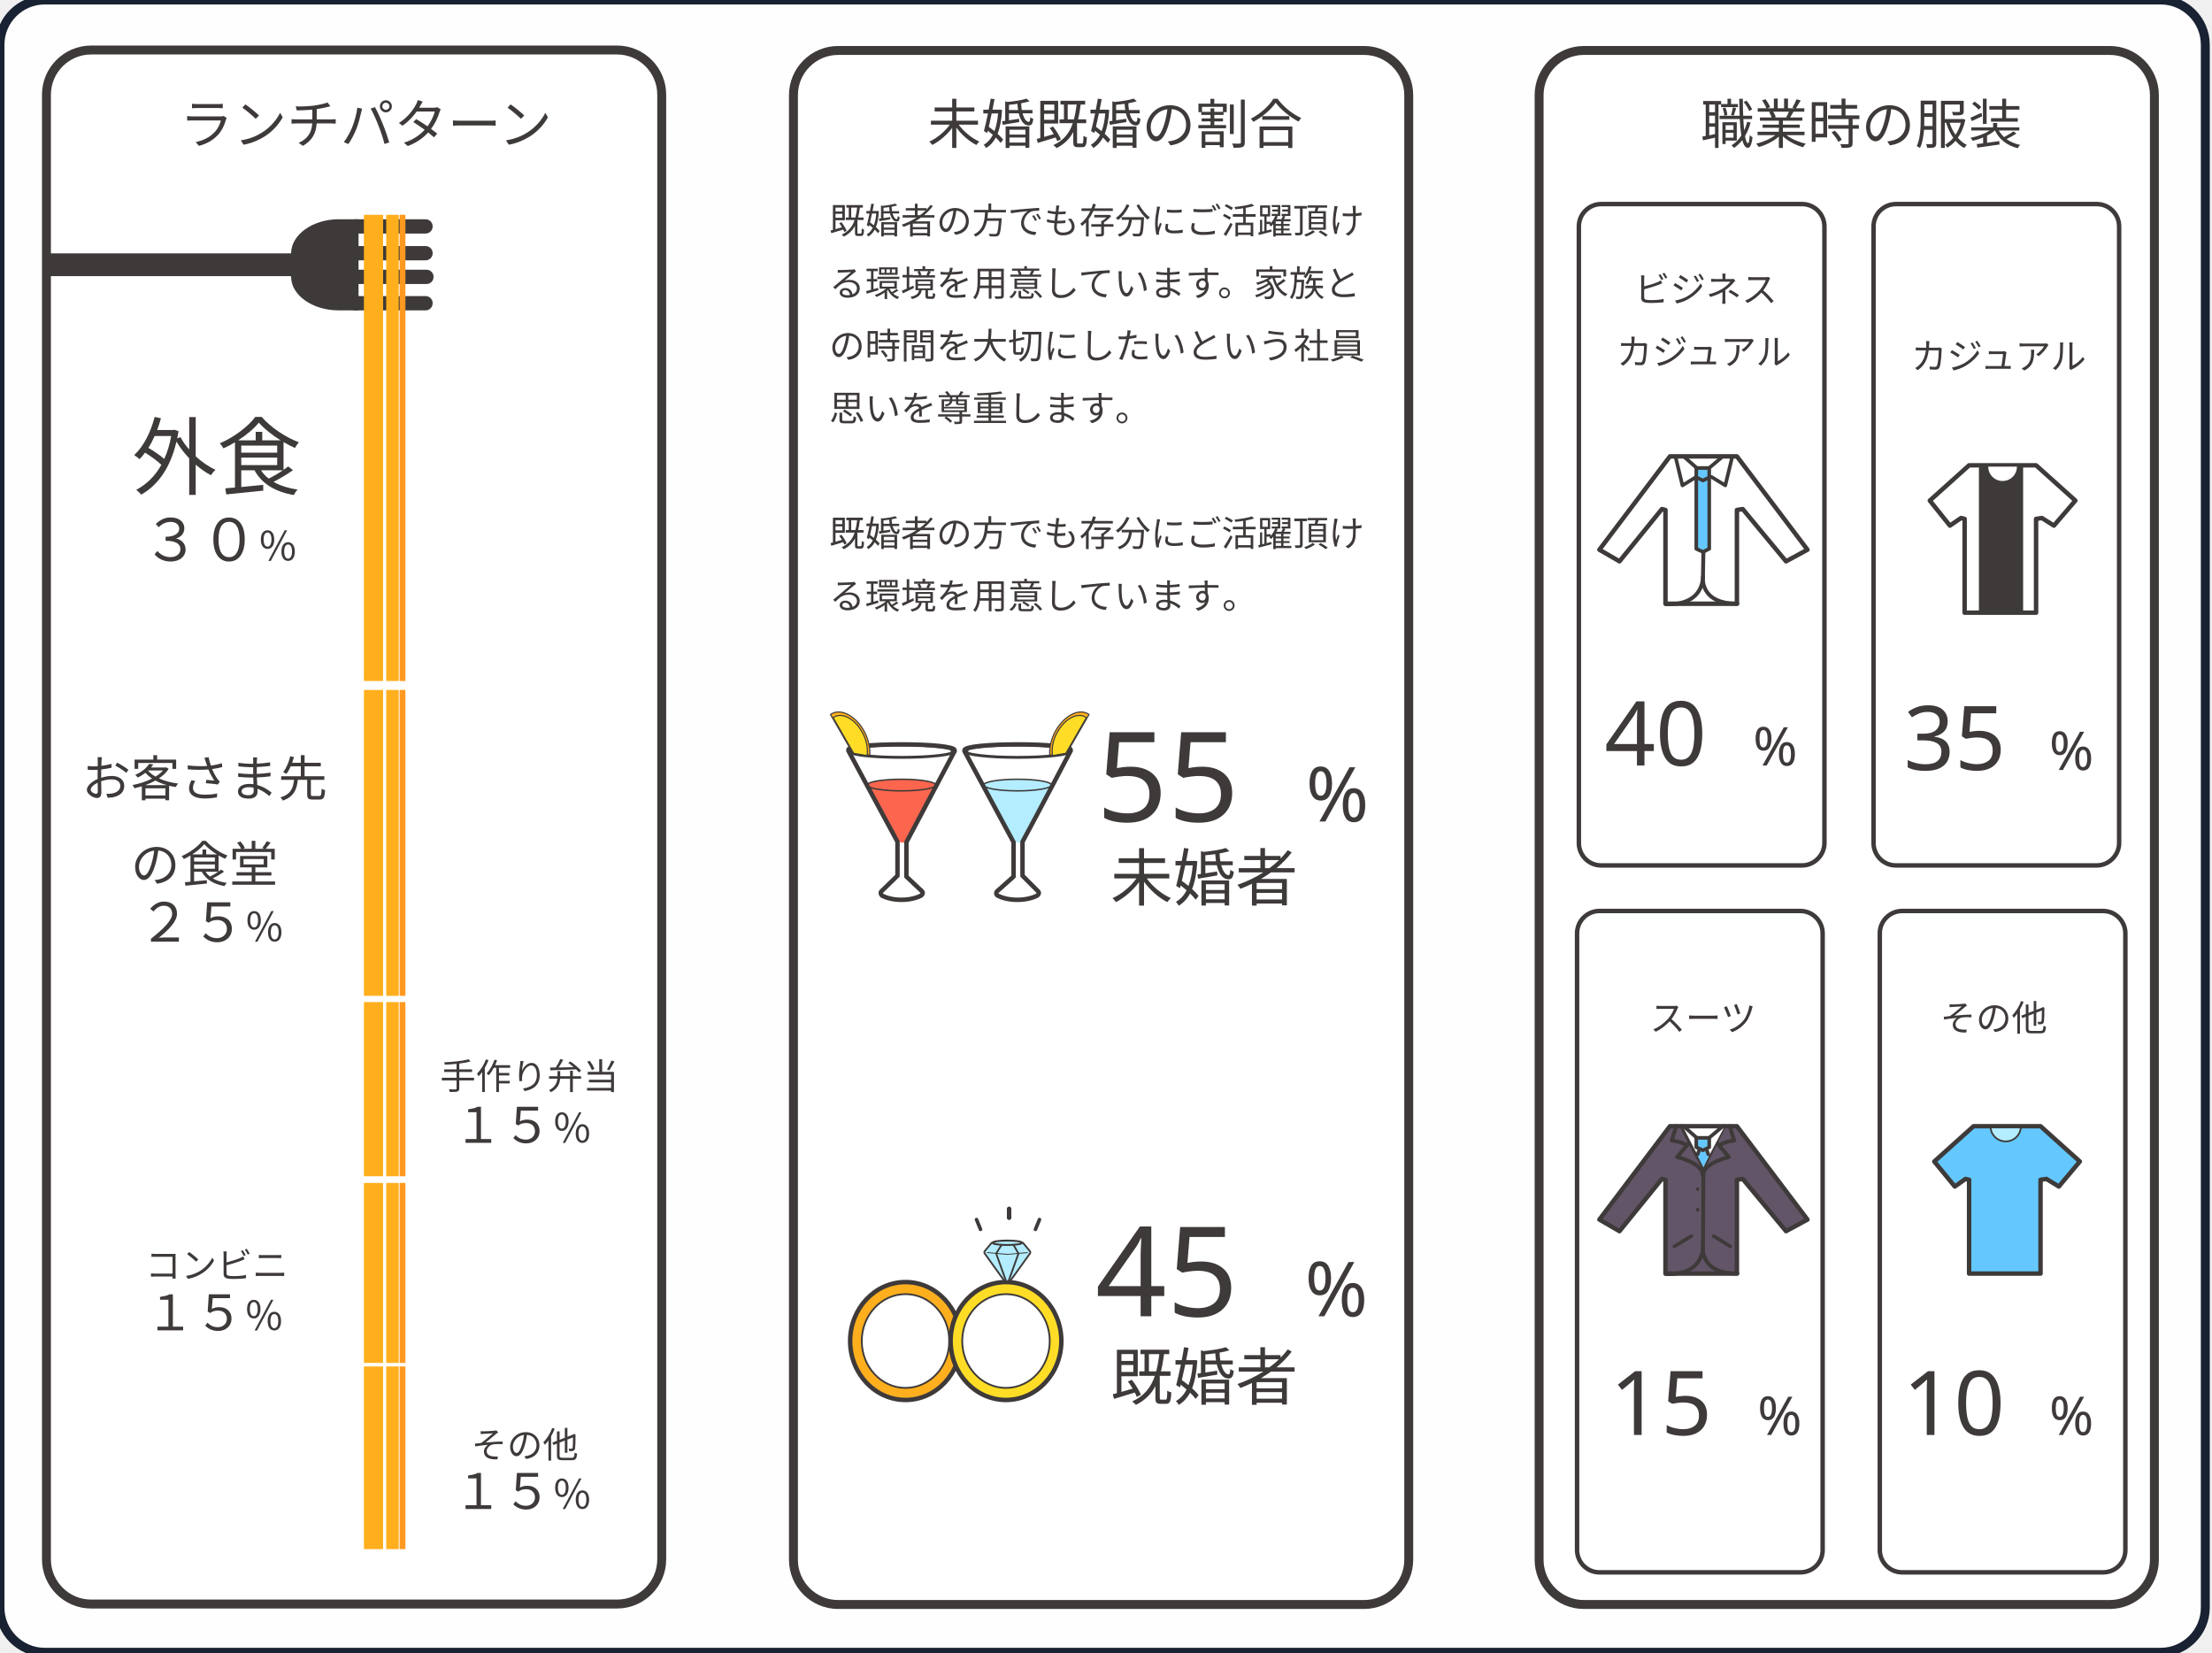
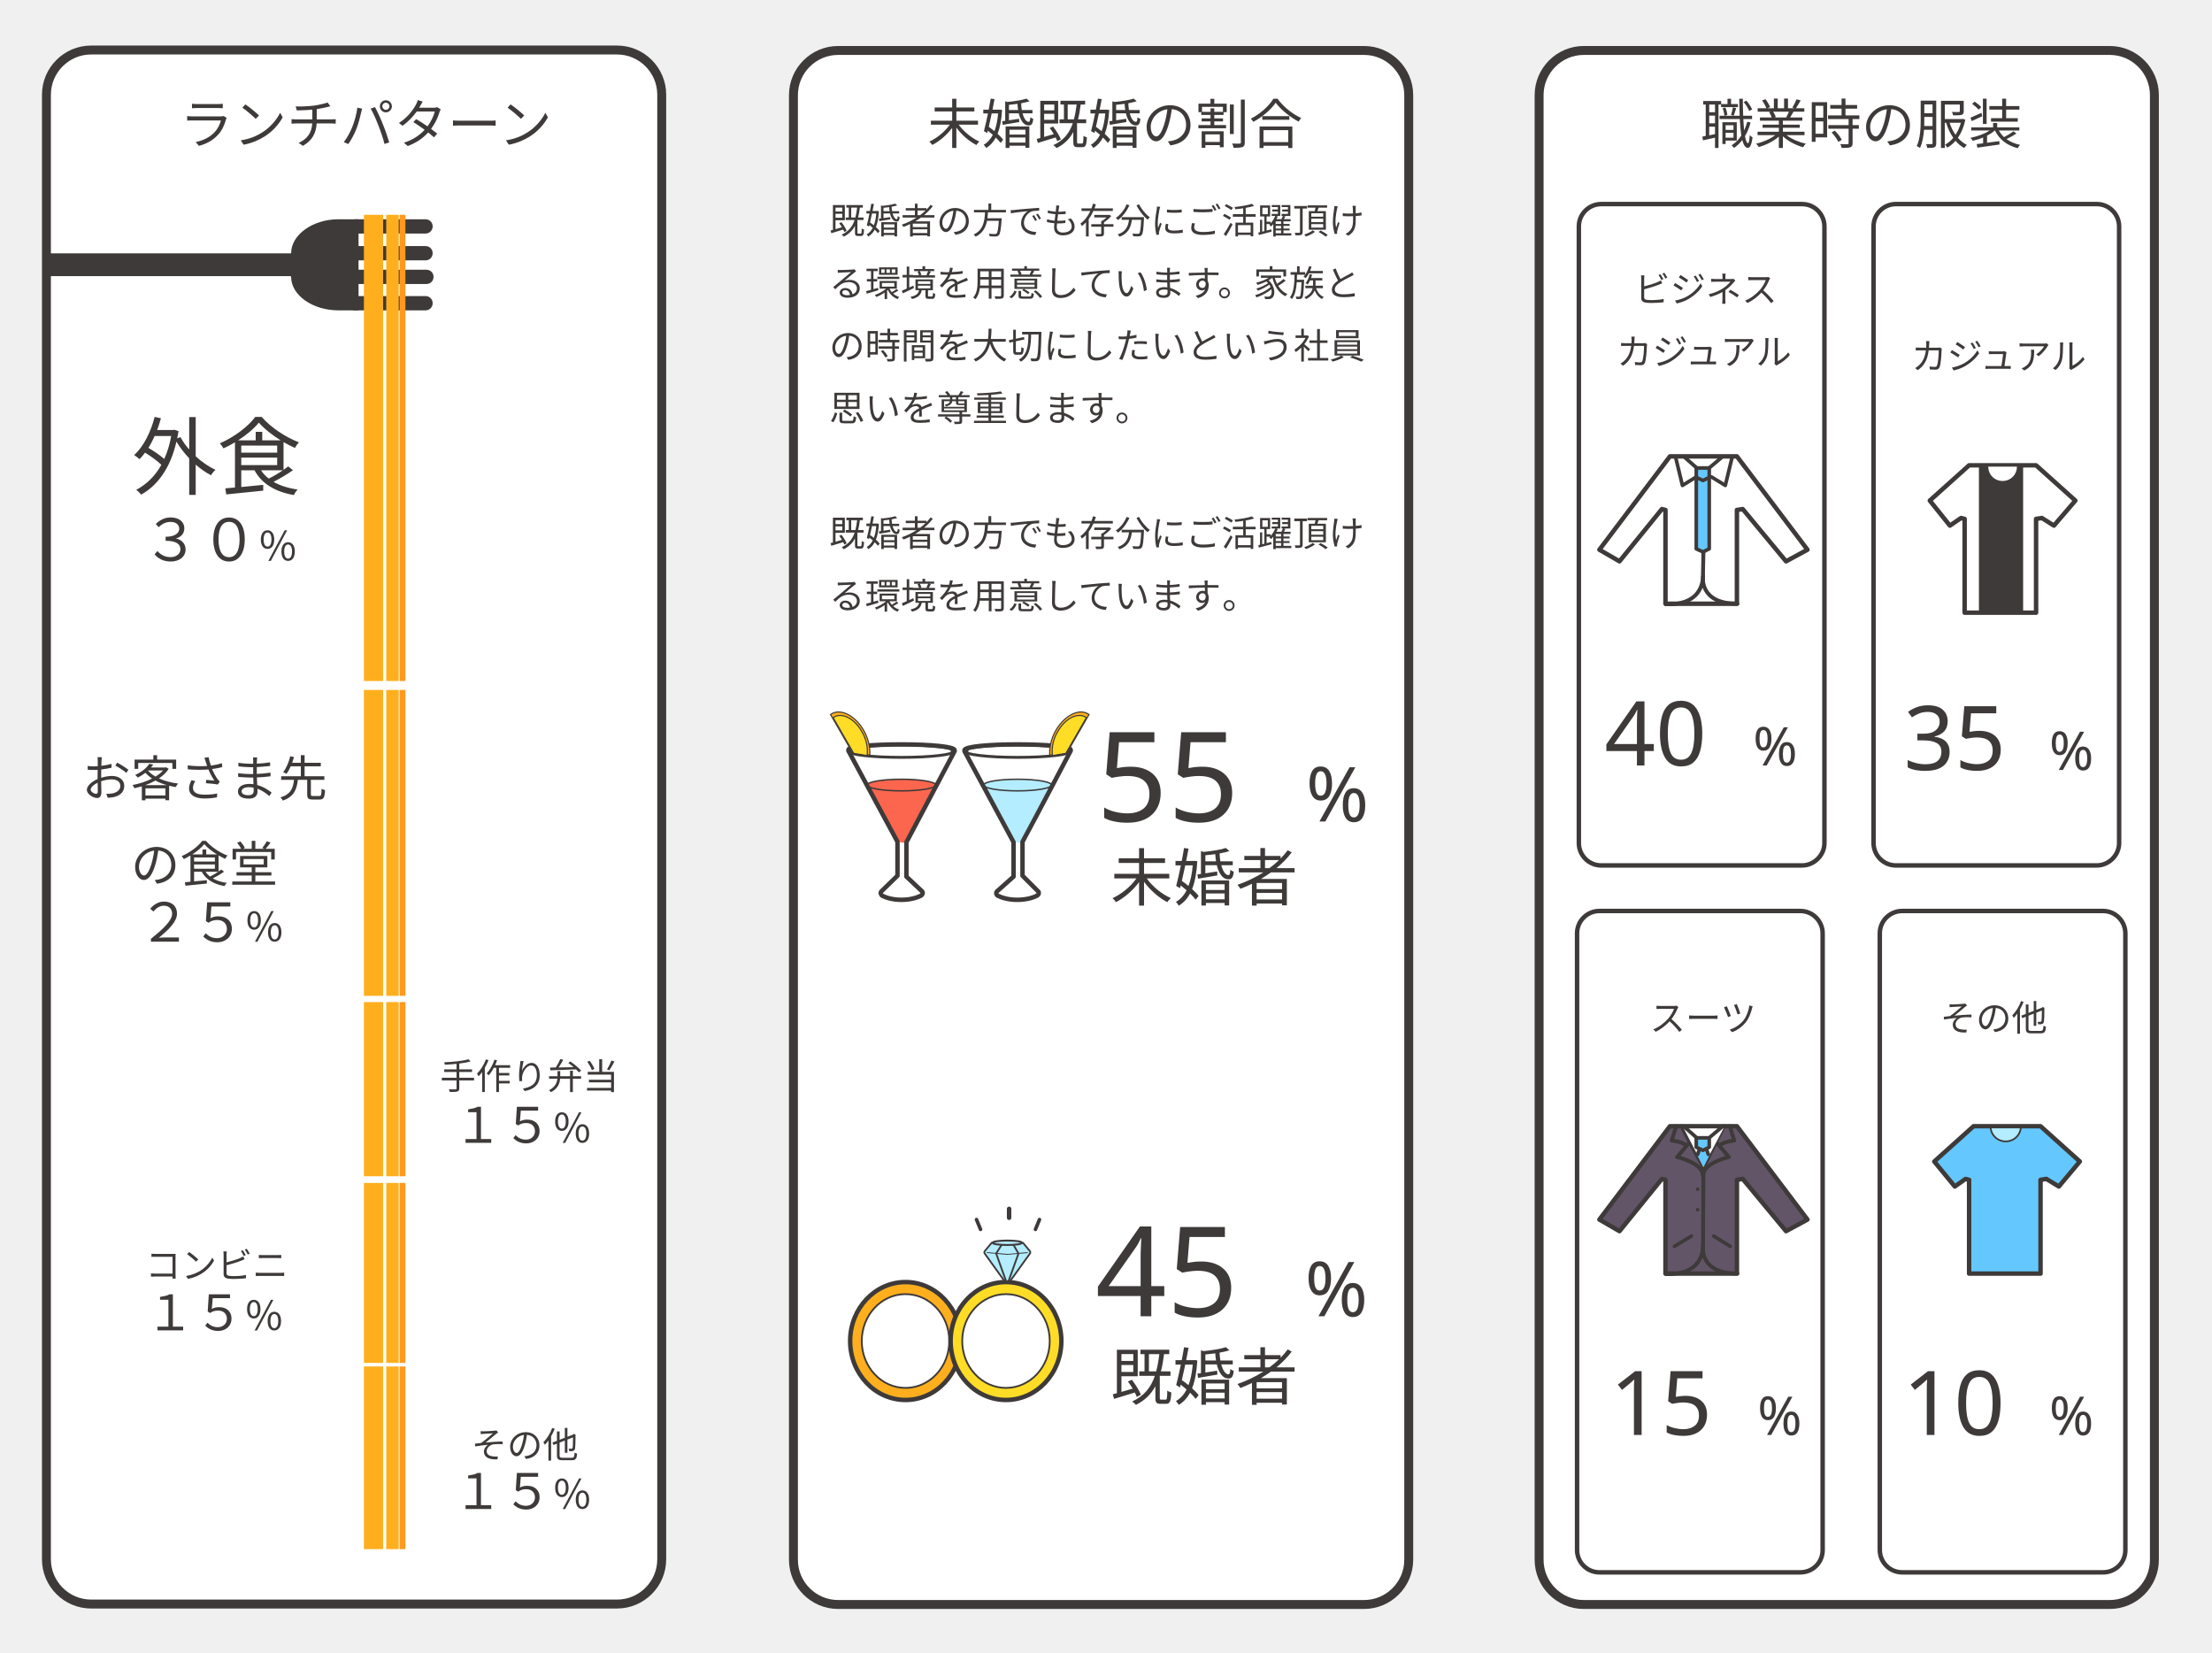
<svg xmlns="http://www.w3.org/2000/svg" version="1.1" id="Main_Layer" x="0px" y="0px" viewBox="0 0 495.4 370" style="enable-background:new 0 0 495.4 370;" xml:space="preserve">
  <style type="text/css">
- 	.st0{opacity:0.9;fill:#FFFFFF;stroke:#010B1D;stroke-width:2;stroke-miterlimit:10;}
- 	.st1{fill:#FFFFFF;stroke:#3E3A39;stroke-width:2;stroke-linecap:round;stroke-linejoin:round;stroke-miterlimit:10;}
- 	.st2{fill:#3E3A39;}
- 	.st3{font-family:'UDShinGoPro-Heavy-83pv-RKSJ-H';}
- 	.st4{font-size:12px;}
- 	.st5{display:none;}
- 	.st6{display:inline;fill:#3E3A39;}
- 	.st7{fill:#FFFFFF;stroke:#3E3A39;stroke-linecap:round;stroke-linejoin:round;stroke-miterlimit:10;}
- 	.st8{fill:#635568;stroke:#3E3A39;stroke-linecap:round;stroke-linejoin:round;stroke-miterlimit:10;}
- 	.st9{fill:none;stroke:#3E3A39;stroke-width:0.874;stroke-linecap:round;stroke-linejoin:round;stroke-miterlimit:10;}
- 	.st10{fill:#FFFFFF;}
- 	.st11{fill:#64C8FF;}
- 	.st12{fill:#FFFFFF;stroke:#3E3A39;stroke-width:0.81;stroke-linecap:round;stroke-linejoin:round;stroke-miterlimit:10;}
- 	.st13{fill:#64C8FF;stroke:#3E3A39;stroke-width:0.81;stroke-linecap:round;stroke-linejoin:round;stroke-miterlimit:10;}
- 	.st14{font-family:'NewRodinPro-B-83pv-RKSJ-H';}
- 	.st15{font-size:20px;}
- 	.st16{font-family:'NewRodinPro-DB-83pv-RKSJ-H';}
- 	.st17{font-size:8px;}
- 	.st18{fill:none;stroke:#3E3A39;stroke-width:0.81;stroke-linecap:round;stroke-linejoin:round;stroke-miterlimit:10;}
- 	.st19{fill:#FFFFFF;stroke:#3E3A39;stroke-width:0.384;stroke-linecap:round;stroke-linejoin:round;stroke-miterlimit:10;}
- 	.st20{fill:#64C8FF;stroke:#3E3A39;stroke-linecap:round;stroke-linejoin:round;stroke-miterlimit:10;}
- 	.st21{fill:#B3EDFF;}
- 	.st22{fill:none;stroke:#3E3A39;stroke-width:0.384;stroke-linecap:round;stroke-linejoin:round;stroke-miterlimit:10;}
- 	.st23{fill:#FFAF1E;stroke:#3E3A39;stroke-miterlimit:10;}
- 	.st24{fill:#FFFFFF;stroke:#3E3A39;stroke-width:0.4;stroke-linecap:round;stroke-linejoin:round;stroke-miterlimit:10;}
- 	.st25{fill:#FFDD27;stroke:#3E3A39;stroke-miterlimit:10;}
- 	.st26{fill:none;stroke:#3E3A39;stroke-width:0.427;stroke-linecap:round;stroke-linejoin:round;stroke-miterlimit:10;}
- 	.st27{fill:none;stroke:#3E3A39;stroke-width:0.4;stroke-linecap:round;stroke-linejoin:round;stroke-miterlimit:10;}
- 	.st28{fill:none;stroke:#3E3A39;stroke-width:0.2;stroke-linecap:round;stroke-linejoin:round;stroke-miterlimit:10;}
- 	.st29{fill:none;stroke:#3E3A39;stroke-linecap:round;stroke-linejoin:round;stroke-miterlimit:10;}
- 	.st30{fill:none;stroke:#3E3A39;stroke-width:0.8;stroke-linecap:round;stroke-linejoin:round;stroke-miterlimit:10;}
- 	.st31{font-size:28px;}
- 	.st32{font-size:17px;}
- 	.st33{font-size:14px;}
- 	.st34{fill:#FC664E;}
- 	.st35{fill:none;stroke:#3E3A39;stroke-width:0.32;stroke-linecap:round;stroke-linejoin:round;stroke-miterlimit:10;}
- 	.st36{fill:none;stroke:#3E3A39;stroke-width:0.64;stroke-linecap:round;stroke-linejoin:round;stroke-miterlimit:10;}
- 	.st37{fill:#FFAF1E;stroke:#3E3A39;stroke-width:0.25;stroke-miterlimit:10;}
- 	.st38{fill:#FFDD27;stroke:#3E3A39;stroke-width:0.25;stroke-miterlimit:10;}
- 	.st39{font-family:'NewRodinPro-L-83pv-RKSJ-H';}
- 	.st40{letter-spacing:-4;}
- 	.st41{font-size:11px;}
- 	.st42{font-size:9px;}
- 	.st43{font-size:19px;}
- 	.st44{font-size:13px;}
- 	.st45{fill:#FFAF1E;}
- 	.st46{fill:#FF991F;}
+ 	.st0{fill:#FFFFFF;stroke:#3E3A39;stroke-width:2;stroke-linecap:round;stroke-linejoin:round;stroke-miterlimit:10;}
+ 	.st1{fill:#3E3A39;}
+ 	.st2{font-family:'UDShinGoPro-Heavy-83pv-RKSJ-H';}
+ 	.st3{font-size:12px;}
+ 	.st4{display:none;}
+ 	.st5{display:inline;fill:#3E3A39;}
+ 	.st6{fill:#FFFFFF;stroke:#3E3A39;stroke-linecap:round;stroke-linejoin:round;stroke-miterlimit:10;}
+ 	.st7{fill:#635568;stroke:#3E3A39;stroke-linecap:round;stroke-linejoin:round;stroke-miterlimit:10;}
+ 	.st8{fill:none;stroke:#3E3A39;stroke-width:0.874;stroke-linecap:round;stroke-linejoin:round;stroke-miterlimit:10;}
+ 	.st9{fill:#FFFFFF;}
+ 	.st10{fill:#64C8FF;}
+ 	.st11{fill:#FFFFFF;stroke:#3E3A39;stroke-width:0.81;stroke-linecap:round;stroke-linejoin:round;stroke-miterlimit:10;}
+ 	.st12{fill:#64C8FF;stroke:#3E3A39;stroke-width:0.81;stroke-linecap:round;stroke-linejoin:round;stroke-miterlimit:10;}
+ 	.st13{font-family:'NewRodinPro-B-83pv-RKSJ-H';}
+ 	.st14{font-size:20px;}
+ 	.st15{font-family:'NewRodinPro-DB-83pv-RKSJ-H';}
+ 	.st16{font-size:8px;}
+ 	.st17{fill:none;stroke:#3E3A39;stroke-width:0.81;stroke-linecap:round;stroke-linejoin:round;stroke-miterlimit:10;}
+ 	.st18{fill:#FFFFFF;stroke:#3E3A39;stroke-width:0.384;stroke-linecap:round;stroke-linejoin:round;stroke-miterlimit:10;}
+ 	.st19{fill:#64C8FF;stroke:#3E3A39;stroke-linecap:round;stroke-linejoin:round;stroke-miterlimit:10;}
+ 	.st20{fill:#B3EDFF;}
+ 	.st21{fill:none;stroke:#3E3A39;stroke-width:0.384;stroke-linecap:round;stroke-linejoin:round;stroke-miterlimit:10;}
+ 	.st22{fill:#FFAF1E;stroke:#3E3A39;stroke-miterlimit:10;}
+ 	.st23{fill:#FFFFFF;stroke:#3E3A39;stroke-width:0.4;stroke-linecap:round;stroke-linejoin:round;stroke-miterlimit:10;}
+ 	.st24{fill:#FFDD27;stroke:#3E3A39;stroke-miterlimit:10;}
+ 	.st25{fill:none;stroke:#3E3A39;stroke-width:0.427;stroke-linecap:round;stroke-linejoin:round;stroke-miterlimit:10;}
+ 	.st26{fill:none;stroke:#3E3A39;stroke-width:0.4;stroke-linecap:round;stroke-linejoin:round;stroke-miterlimit:10;}
+ 	.st27{fill:none;stroke:#3E3A39;stroke-width:0.2;stroke-linecap:round;stroke-linejoin:round;stroke-miterlimit:10;}
+ 	.st28{fill:none;stroke:#3E3A39;stroke-linecap:round;stroke-linejoin:round;stroke-miterlimit:10;}
+ 	.st29{fill:none;stroke:#3E3A39;stroke-width:0.8;stroke-linecap:round;stroke-linejoin:round;stroke-miterlimit:10;}
+ 	.st30{font-size:28px;}
+ 	.st31{font-size:17px;}
+ 	.st32{font-size:14px;}
+ 	.st33{fill:#FC664E;}
+ 	.st34{fill:none;stroke:#3E3A39;stroke-width:0.32;stroke-linecap:round;stroke-linejoin:round;stroke-miterlimit:10;}
+ 	.st35{fill:none;stroke:#3E3A39;stroke-width:0.64;stroke-linecap:round;stroke-linejoin:round;stroke-miterlimit:10;}
+ 	.st36{fill:#FFAF1E;stroke:#3E3A39;stroke-width:0.25;stroke-miterlimit:10;}
+ 	.st37{fill:#FFDD27;stroke:#3E3A39;stroke-width:0.25;stroke-miterlimit:10;}
+ 	.st38{font-family:'NewRodinPro-L-83pv-RKSJ-H';}
+ 	.st39{letter-spacing:-4;}
+ 	.st40{font-size:11px;}
+ 	.st41{font-size:9px;}
+ 	.st42{font-size:19px;}
+ 	.st43{font-size:13px;}
+ 	.st44{fill:#FFAF1E;}
+ 	.st45{fill:#FF991F;}
</style>
  <g>
-     <path class="st0" d="M493.9,360c0,5.5-4.5,10-10,10H10c-5.5,0-10-4.5-10-10V10C0,4.5,4.5,0,10,0h473.9c5.5,0,10,4.5,10,10V360z" />
-     <path class="st1" d="M305.5,359.3H187.7c-5.5,0-10-4.5-10-10v-328c0-5.5,4.5-10,10-10h117.8c5.5,0,10,4.5,10,10v328   C315.5,354.8,311,359.3,305.5,359.3z" />
+     <path class="st0" d="M305.5,359.3H187.7c-5.5,0-10-4.5-10-10v-328c0-5.5,4.5-10,10-10h117.8c5.5,0,10,4.5,10,10v328   C315.5,354.8,311,359.3,305.5,359.3z" />
    <g id="Attire">
-       <path class="st1" d="M472.5,359.3H354.7c-5.5,0-10-4.5-10-10v-328c0-5.5,4.5-10,10-10h117.8c5.5,0,10,4.5,10,10v328    C482.5,354.8,478,359.3,472.5,359.3z" />
-       <g>
-         <text transform="matrix(1 0 0 1 380.8594 32.1738)" class="st2 st3 st4">職業時の服装</text>
-       </g>
-       <g id="graph" class="st5">
-         <rect x="452" y="210.3" class="st6" width="17" height="134.6" />
-         <rect x="422" y="241.6" class="st6" width="17" height="103.3" />
-         <rect x="392" y="300.9" class="st6" width="17" height="44" />
-         <rect x="361.9" y="331.8" class="st6" width="17" height="13.1" />
+       <path class="st0" d="M472.5,359.3H354.7c-5.5,0-10-4.5-10-10v-328c0-5.5,4.5-10,10-10h117.8c5.5,0,10,4.5,10,10v328    C482.5,354.8,478,359.3,472.5,359.3z" />
+       <g>
+         <text transform="matrix(1 0 0 1 380.8594 32.1738)" class="st1 st2 st3">職業時の服装</text>
+       </g>
+       <g id="graph" class="st4">
+         <rect x="452" y="210.3" class="st5" width="17" height="134.6" />
+         <rect x="422" y="241.6" class="st5" width="17" height="103.3" />
+         <rect x="392" y="300.9" class="st5" width="17" height="44" />
+         <rect x="361.9" y="331.8" class="st5" width="17" height="13.1" />
      </g>
      <g id="boxes_1_">
-         <path class="st7" d="M403.2,352.1h-45c-2.8,0-5-2.3-5-5V209c0-2.8,2.3-5,5-5h45c2.8,0,5,2.3,5,5v138.1     C408.2,349.9,406,352.1,403.2,352.1z" />
-         <path class="st7" d="M471,352.1h-45c-2.8,0-5-2.3-5-5V209c0-2.8,2.3-5,5-5h45c2.8,0,5,2.3,5,5v138.1     C476,349.9,473.8,352.1,471,352.1z" />
-         <path class="st7" d="M403.6,193.8h-45c-2.8,0-5-2.3-5-5V50.7c0-2.8,2.3-5,5-5h45c2.8,0,5,2.3,5,5v138.1     C408.6,191.5,406.3,193.8,403.6,193.8z" />
-         <path class="st7" d="M469.6,193.8h-45c-2.8,0-5-2.3-5-5V50.7c0-2.8,2.3-5,5-5h45c2.8,0,5,2.3,5,5v138.1     C474.6,191.5,472.3,193.8,469.6,193.8z" />
+         <path class="st6" d="M403.2,352.1h-45c-2.8,0-5-2.3-5-5V209c0-2.8,2.3-5,5-5h45c2.8,0,5,2.3,5,5v138.1     C408.2,349.9,406,352.1,403.2,352.1z" />
+         <path class="st6" d="M471,352.1h-45c-2.8,0-5-2.3-5-5V209c0-2.8,2.3-5,5-5h45c2.8,0,5,2.3,5,5v138.1     C476,349.9,473.8,352.1,471,352.1z" />
+         <path class="st6" d="M403.6,193.8h-45c-2.8,0-5-2.3-5-5V50.7c0-2.8,2.3-5,5-5h45c2.8,0,5,2.3,5,5v138.1     C408.6,191.5,406.3,193.8,403.6,193.8z" />
+         <path class="st6" d="M469.6,193.8h-45c-2.8,0-5-2.3-5-5V50.7c0-2.8,2.3-5,5-5h45c2.8,0,5,2.3,5,5v138.1     C474.6,191.5,472.3,193.8,469.6,193.8z" />
      </g>
      <g id="スーツ">
        <g id="suit">
-           <polygon class="st8" points="404.8,273.1 389,252.2 374.1,252.2 374,252.2 358.2,273.1 362.7,275.7 372.2,264 373,264.2       373,285.2 389,285.2 389,264.2 390.3,264 400,275.7     " />
-           <path class="st9" d="M376.7,252.2c0,0.6,4.8,9.2,4.8,9.2l4.6-9.2" />
-           <path class="st9" d="M381.5,261.4l-0.1,17.1c0,0,0.8,7.1-8.3,6.8" />
-           <path class="st9" d="M381.4,279.1c0,0-0.9,6.1,7.7,6.1" />
-           <path class="st9" d="M378.4,255.8l-2.8,3.3c0,0,5.8,1.3,5.8,4.2" />
-           <path class="st9" d="M375.4,252.2l-1,3.2c0,0,2.2,0.2,3.3,1.1" />
-           <path class="st9" d="M384.4,255.8l2.8,3.3c0,0-5.8,1.3-5.8,4.2" />
-           <path class="st9" d="M387.4,252.2l1,3.2c0,0-2.2,0.2-3.3,1.1" />
-           <polygon class="st10" points="377.1,252.7 386,252.7 381.5,261.2     " />
-           <polygon class="st11" points="380.7,257.6 381.4,258 381.9,257.8 382.7,258.9 381.5,261.4 380.1,258.6     " />
-           <line class="st12" x1="382.2" y1="257.4" x2="382.6" y2="258.5" />
-           <line class="st12" x1="380.6" y1="257.4" x2="380.2" y2="258.5" />
-           <polygon class="st13" points="382.8,256.9 381.4,257.6 379.9,256.9 379.9,254.8 382.8,254.8     " />
-           <line class="st12" x1="382.9" y1="254.7" x2="385.5" y2="252.5" />
-           <line class="st12" x1="379.9" y1="254.7" x2="377.4" y2="252.5" />
-           <line class="st12" x1="383.8" y1="276.8" x2="387.5" y2="279.1" />
-           <line class="st12" x1="378.8" y1="276.8" x2="375" y2="279.1" />
-           <circle class="st2" cx="380.2" cy="266.3" r="0.4" />
-           <circle class="st2" cx="380.2" cy="270.9" r="0.4" />
-         </g>
-         <g>
-           <g>
-             <text transform="matrix(1 0 0 1 360.564 321.3408)" class="st2 st14 st15">15</text>
-           </g>
-           <g>
-             <text transform="matrix(1 0 0 1 393.5942 321.3408)" class="st2 st14 st4">%</text>
-           </g>
-         </g>
-         <g>
-           <text transform="matrix(1 0 0 1 369.4873 230.8652)" class="st2 st16 st17">スーツ</text>
+           <polygon class="st7" points="404.8,273.1 389,252.2 374.1,252.2 374,252.2 358.2,273.1 362.7,275.7 372.2,264 373,264.2       373,285.2 389,285.2 389,264.2 390.3,264 400,275.7     " />
+           <path class="st8" d="M376.7,252.2c0,0.6,4.8,9.2,4.8,9.2l4.6-9.2" />
+           <path class="st8" d="M381.5,261.4l-0.1,17.1c0,0,0.8,7.1-8.3,6.8" />
+           <path class="st8" d="M381.4,279.1c0,0-0.9,6.1,7.7,6.1" />
+           <path class="st8" d="M378.4,255.8l-2.8,3.3c0,0,5.8,1.3,5.8,4.2" />
+           <path class="st8" d="M375.4,252.2l-1,3.2c0,0,2.2,0.2,3.3,1.1" />
+           <path class="st8" d="M384.4,255.8l2.8,3.3c0,0-5.8,1.3-5.8,4.2" />
+           <path class="st8" d="M387.4,252.2l1,3.2c0,0-2.2,0.2-3.3,1.1" />
+           <polygon class="st9" points="377.1,252.7 386,252.7 381.5,261.2     " />
+           <polygon class="st10" points="380.7,257.6 381.4,258 381.9,257.8 382.7,258.9 381.5,261.4 380.1,258.6     " />
+           <line class="st11" x1="382.2" y1="257.4" x2="382.6" y2="258.5" />
+           <line class="st11" x1="380.6" y1="257.4" x2="380.2" y2="258.5" />
+           <polygon class="st12" points="382.8,256.9 381.4,257.6 379.9,256.9 379.9,254.8 382.8,254.8     " />
+           <line class="st11" x1="382.9" y1="254.7" x2="385.5" y2="252.5" />
+           <line class="st11" x1="379.9" y1="254.7" x2="377.4" y2="252.5" />
+           <line class="st11" x1="383.8" y1="276.8" x2="387.5" y2="279.1" />
+           <line class="st11" x1="378.8" y1="276.8" x2="375" y2="279.1" />
+           <circle class="st1" cx="380.2" cy="266.3" r="0.4" />
+           <circle class="st1" cx="380.2" cy="270.9" r="0.4" />
+         </g>
+         <g>
+           <g>
+             <text transform="matrix(1 0 0 1 360.564 321.3408)" class="st1 st13 st14">15</text>
+           </g>
+           <g>
+             <text transform="matrix(1 0 0 1 393.5942 321.3408)" class="st1 st13 st3">%</text>
+           </g>
+         </g>
+         <g>
+           <text transform="matrix(1 0 0 1 369.4873 230.8652)" class="st1 st15 st16">スーツ</text>
        </g>
      </g>
      <g id="Business">
        <g>
          <text transform="matrix(1 0 0 1 366.0415 67.6738)">
-             <tspan x="0" y="0" class="st2 st16 st17">ビジネス</tspan>
-             <tspan x="-4" y="14" class="st2 st16 st17">カジュアル</tspan>
+             <tspan x="0" y="0" class="st1 st15 st16">ビジネス</tspan>
+             <tspan x="-4" y="14" class="st1 st15 st16">カジュアル</tspan>
          </text>
        </g>
        <g id="Business_Casual">
-           <polygon class="st7" points="404.8,123.1 389,102.2 374.1,102.2 374,102.2 358.2,123.1 362.7,125.7 372.2,114 373,114.2       373,135.2 389,135.2 389,114.2 390.3,114 400,125.7     " />
-           <path class="st9" d="M381.5,123.4l-0.1,5.1c0,0,0.8,7.1-8.3,6.8" />
-           <path class="st9" d="M381.4,129.1c0,0-0.9,6.1,7.7,6.1" />
-           <polygon class="st13" points="382.8,122.9 381.4,123.6 379.9,122.9 379.9,106.8 382.8,106.8     " />
-           <polygon class="st13" points="382.8,106.9 381.4,107.6 379.9,106.9 379.9,104.8 382.8,104.8     " />
-           <line class="st12" x1="382.9" y1="104.7" x2="385.5" y2="102.5" />
-           <line class="st12" x1="379.9" y1="104.7" x2="377.4" y2="102.5" />
-           <polyline class="st18" points="375.3,102.5 376.8,108.7 379.9,106.8     " />
-           <polyline class="st18" points="387.9,102.5 386.4,108.7 383.3,106.8     " />
-         </g>
-         <g>
-           <g>
-             <text transform="matrix(1 0 0 1 359.3438 171.4238)" class="st2 st14 st15">40</text>
-           </g>
-           <g>
-             <text transform="matrix(1 0 0 1 392.5942 171.4238)" class="st2 st14 st4">%</text>
+           <polygon class="st6" points="404.8,123.1 389,102.2 374.1,102.2 374,102.2 358.2,123.1 362.7,125.7 372.2,114 373,114.2       373,135.2 389,135.2 389,114.2 390.3,114 400,125.7     " />
+           <path class="st8" d="M381.5,123.4l-0.1,5.1c0,0,0.8,7.1-8.3,6.8" />
+           <path class="st8" d="M381.4,129.1c0,0-0.9,6.1,7.7,6.1" />
+           <polygon class="st12" points="382.8,122.9 381.4,123.6 379.9,122.9 379.9,106.8 382.8,106.8     " />
+           <polygon class="st12" points="382.8,106.9 381.4,107.6 379.9,106.9 379.9,104.8 382.8,104.8     " />
+           <line class="st11" x1="382.9" y1="104.7" x2="385.5" y2="102.5" />
+           <line class="st11" x1="379.9" y1="104.7" x2="377.4" y2="102.5" />
+           <polyline class="st17" points="375.3,102.5 376.8,108.7 379.9,106.8     " />
+           <polyline class="st17" points="387.9,102.5 386.4,108.7 383.3,106.8     " />
+         </g>
+         <g>
+           <g>
+             <text transform="matrix(1 0 0 1 359.3438 171.4238)" class="st1 st13 st14">40</text>
+           </g>
+           <g>
+             <text transform="matrix(1 0 0 1 392.5942 171.4238)" class="st1 st13 st3">%</text>
          </g>
        </g>
      </g>
      <g id="Casual_1_">
        <g id="Casual">
-           <polygon class="st7" points="464.8,112.1 456,104.2 441.1,104.2 441,104.2 432.2,112.1 436.7,117.7 439.2,116 440,116.2       440,137.2 456,137.2 456,116.2 457.3,116 460,117.7     " />
-           <rect x="443.2" y="104.5" class="st2" width="9.9" height="32.6" />
-           <path class="st19" d="M451.9,104.5c0,1.9-1.5,3.4-3.4,3.4s-3.4-1.5-3.4-3.4" />
-         </g>
-         <g>
-           <text transform="matrix(1 0 0 1 428.0415 82.6748)" class="st2 st16 st17">カジュアル</text>
-         </g>
-         <g>
-           <g>
-             <text transform="matrix(1 0 0 1 426.3438 172.4238)" class="st2 st14 st15">35</text>
-           </g>
-           <g>
-             <text transform="matrix(1 0 0 1 458.9351 172.4238)" class="st2 st14 st4">%</text>
+           <polygon class="st6" points="464.8,112.1 456,104.2 441.1,104.2 441,104.2 432.2,112.1 436.7,117.7 439.2,116 440,116.2       440,137.2 456,137.2 456,116.2 457.3,116 460,117.7     " />
+           <rect x="443.2" y="104.5" class="st1" width="9.9" height="32.6" />
+           <path class="st18" d="M451.9,104.5c0,1.9-1.5,3.4-3.4,3.4s-3.4-1.5-3.4-3.4" />
+         </g>
+         <g>
+           <text transform="matrix(1 0 0 1 428.0415 82.6748)" class="st1 st15 st16">カジュアル</text>
+         </g>
+         <g>
+           <g>
+             <text transform="matrix(1 0 0 1 426.3438 172.4238)" class="st1 st13 st14">35</text>
+           </g>
+           <g>
+             <text transform="matrix(1 0 0 1 458.9351 172.4238)" class="st1 st13 st3">%</text>
          </g>
        </g>
      </g>
      <g id="Others_1_">
        <g id="_x35___x25_">
          <g>
-             <text transform="matrix(1 0 0 1 426.147 321.3408)" class="st2 st14 st15">10</text>
-           </g>
-           <g>
-             <text transform="matrix(1 0 0 1 458.9351 321.3417)" class="st2 st14 st4">%</text>
+             <text transform="matrix(1 0 0 1 426.147 321.3408)" class="st1 st13 st14">10</text>
+           </g>
+           <g>
+             <text transform="matrix(1 0 0 1 458.9351 321.3417)" class="st1 st13 st3">%</text>
          </g>
        </g>
        <g id="Others">
-           <polygon class="st20" points="465.8,260.1 457,252.2 442.2,252.2 442,252.2 433.2,260.1 437.8,265.7 440.2,264 441,264.2       441,285.2 457,285.2 457,264.2 458.3,264 461.1,265.7     " />
-           <path class="st21" d="M452.5,252.7c0,1.7-1.5,3-3.3,3c-1.8,0-3.3-1.3-3.3-3H452.5z" />
-           <path class="st22" d="M452.6,252.2c0,1.9-1.5,3.4-3.4,3.4c-1.9,0-3.4-1.5-3.4-3.4" />
-         </g>
-         <g>
-           <text transform="matrix(1 0 0 1 434.5166 230.8661)" class="st2 st16 st17">その他</text>
+           <polygon class="st19" points="465.8,260.1 457,252.2 442.2,252.2 442,252.2 433.2,260.1 437.8,265.7 440.2,264 441,264.2       441,285.2 457,285.2 457,264.2 458.3,264 461.1,265.7     " />
+           <path class="st20" d="M452.5,252.7c0,1.7-1.5,3-3.3,3c-1.8,0-3.3-1.3-3.3-3H452.5z" />
+           <path class="st21" d="M452.6,252.2c0,1.9-1.5,3.4-3.4,3.4c-1.9,0-3.4-1.5-3.4-3.4" />
+         </g>
+         <g>
+           <text transform="matrix(1 0 0 1 434.5166 230.8661)" class="st1 st15 st16">その他</text>
        </g>
      </g>
    </g>
    <g id="Wedding">
      <g id="Rings">
        <g id="ring_M">
-           <ellipse class="st23" cx="202.8" cy="300.3" rx="12.4" ry="13.2" />
-           <ellipse class="st24" cx="202.8" cy="300.3" rx="9.8" ry="10.5" />
+           <ellipse class="st22" cx="202.8" cy="300.3" rx="12.4" ry="13.2" />
+           <ellipse class="st23" cx="202.8" cy="300.3" rx="9.8" ry="10.5" />
        </g>
        <g id="ring_F_1_">
          <g id="ring_F">
-             <ellipse class="st25" cx="225.3" cy="300.3" rx="12.4" ry="13.2" />
-             <ellipse class="st24" cx="225.3" cy="300.3" rx="9.8" ry="10.5" />
-           </g>
-           <path class="st21" d="M222.4,278.2l-1.8,2.1l0.1,0.6l4.3,5.8h1.2l4.2-5.8l0.3-0.5l-1.8-2.1c0,0-2.2-0.4-3.3-0.4      S223.1,277.9,222.4,278.2z" />
+             <ellipse class="st24" cx="225.3" cy="300.3" rx="12.4" ry="13.2" />
+             <ellipse class="st23" cx="225.3" cy="300.3" rx="9.8" ry="10.5" />
+           </g>
+           <path class="st20" d="M222.4,278.2l-1.8,2.1l0.1,0.6l4.3,5.8h1.2l4.2-5.8l0.3-0.5l-1.8-2.1c0,0-2.2-0.4-3.3-0.4      S223.1,277.9,222.4,278.2z" />
          <g id="diamond">
-             <ellipse class="st26" cx="225.6" cy="278.3" rx="3.3" ry="0.5" />
-             <path class="st27" d="M222.1,278.3l-1.5,1.8c-0.2,0.2-0.2,0.5,0,0.7l4.6,6.4" />
-             <polyline class="st27" points="225.4,287.1 223.1,280.7 224.3,278.8      " />
-             <path class="st27" d="M229.1,278.3l1.5,1.8c0.2,0.2,0.2,0.5,0,0.7l-4.6,6.4" />
-             <polyline class="st27" points="225.8,287.1 228.1,280.7 227,278.8      " />
-             <polyline class="st28" points="221.1,280.5 225.6,280.9 230.1,280.5      " />
-           </g>
-         </g>
-         <line class="st29" x1="226" y1="272.7" x2="226" y2="270.7" />
-         <line class="st30" x1="231.9" y1="275.3" x2="232.8" y2="273.1" />
-         <line class="st30" x1="219.6" y1="275.3" x2="218.7" y2="273.1" />
+             <ellipse class="st25" cx="225.6" cy="278.3" rx="3.3" ry="0.5" />
+             <path class="st26" d="M222.1,278.3l-1.5,1.8c-0.2,0.2-0.2,0.5,0,0.7l4.6,6.4" />
+             <polyline class="st26" points="225.4,287.1 223.1,280.7 224.3,278.8      " />
+             <path class="st26" d="M229.1,278.3l1.5,1.8c0.2,0.2,0.2,0.5,0,0.7l-4.6,6.4" />
+             <polyline class="st26" points="225.8,287.1 228.1,280.7 227,278.8      " />
+             <polyline class="st27" points="221.1,280.5 225.6,280.9 230.1,280.5      " />
+           </g>
+         </g>
+         <line class="st28" x1="226" y1="272.7" x2="226" y2="270.7" />
+         <line class="st29" x1="231.9" y1="275.3" x2="232.8" y2="273.1" />
+         <line class="st29" x1="219.6" y1="275.3" x2="218.7" y2="273.1" />
      </g>
      <g id="_x36_5__x25_">
        <g>
-           <text transform="matrix(1 0 0 1 245.2979 294.7558)" class="st2 st14 st31">45</text>
-         </g>
-         <g>
-           <text transform="matrix(1 0 0 1 292.2388 294.7558)" class="st2 st14 st32">%</text>
-         </g>
-       </g>
-       <g>
-         <text transform="matrix(1 0 0 1 248.6865 313.4609)" class="st2 st14 st33">既婚者</text>
+           <text transform="matrix(1 0 0 1 245.2979 294.7558)" class="st1 st13 st30">45</text>
+         </g>
+         <g>
+           <text transform="matrix(1 0 0 1 292.2388 294.7558)" class="st1 st13 st31">%</text>
+         </g>
+       </g>
+       <g>
+         <text transform="matrix(1 0 0 1 248.6865 313.4609)" class="st1 st13 st32">既婚者</text>
      </g>
      <g id="wineglass_2_">
-         <path class="st34" d="M194.3,176.1c0,0,6.6,11.9,6.8,12.1c0.1,0.1,0.5,0.5,1,0.5c0.6,0,1.1-0.5,1.1-0.5l6.6-12.2     c0,0,0.4-0.7-3.4-1.3c0,0-3.5-0.4-5.8-0.2c-2.2,0.2-4.8,0.3-5.9,0.9C194.7,175.3,194.3,175.7,194.3,176.1z" />
-         <path class="st21" d="M220.3,176.1c0,0,6.6,11.9,6.8,12.1c0.1,0.1,0.5,0.5,1,0.5c0.6,0,1.1-0.5,1.1-0.5l6.6-12.2     c0,0,0.4-0.7-3.4-1.3c0,0-3.5-0.4-5.8-0.2c-2.2,0.2-4.8,0.3-5.9,0.9C220.7,175.3,220.3,175.7,220.3,176.1z" />
+         <path class="st33" d="M194.3,176.1c0,0,6.6,11.9,6.8,12.1c0.1,0.1,0.5,0.5,1,0.5c0.6,0,1.1-0.5,1.1-0.5l6.6-12.2     c0,0,0.4-0.7-3.4-1.3c0,0-3.5-0.4-5.8-0.2c-2.2,0.2-4.8,0.3-5.9,0.9C194.7,175.3,194.3,175.7,194.3,176.1z" />
+         <path class="st20" d="M220.3,176.1c0,0,6.6,11.9,6.8,12.1c0.1,0.1,0.5,0.5,1,0.5c0.6,0,1.1-0.5,1.1-0.5l6.6-12.2     c0,0,0.4-0.7-3.4-1.3c0,0-3.5-0.4-5.8-0.2c-2.2,0.2-4.8,0.3-5.9,0.9C220.7,175.3,220.3,175.7,220.3,176.1z" />
        <g id="wineglass">
-           <path class="st29" d="M203,196.3v-7.7l10.8-20.4h-0.4c0.2,0,0.4,0,0.4-0.2c0-0.8-5.3-1.3-11.9-1.3c-6.6,0-11.9,0.5-11.9,1.2      c0,0.1,0.1,0.2,0.4,0.2H190c0,0,8,14.9,11,20.4v7.6l-3.6,3.5c-0.3,0.3-0.1,0.8,0.2,1c0.8,0.4,2.3,0.9,4.3,0.9      c2,0,3.5-0.5,4.3-0.9c0.4-0.2,0.6-0.7,0.3-1L203,196.3z" />
-           <ellipse class="st35" cx="201.9" cy="175.8" rx="7.7" ry="1.3" />
-           <ellipse class="st36" cx="201.9" cy="168.2" rx="11.9" ry="1.4" />
+           <path class="st28" d="M203,196.3v-7.7l10.8-20.4h-0.4c0.2,0,0.4,0,0.4-0.2c0-0.8-5.3-1.3-11.9-1.3c-6.6,0-11.9,0.5-11.9,1.2      c0,0.1,0.1,0.2,0.4,0.2H190c0,0,8,14.9,11,20.4v7.6l-3.6,3.5c-0.3,0.3-0.1,0.8,0.2,1c0.8,0.4,2.3,0.9,4.3,0.9      c2,0,3.5-0.5,4.3-0.9c0.4-0.2,0.6-0.7,0.3-1L203,196.3z" />
+           <ellipse class="st34" cx="201.9" cy="175.8" rx="7.7" ry="1.3" />
+           <ellipse class="st35" cx="201.9" cy="168.2" rx="11.9" ry="1.4" />
          <g id="orange">
-             <path class="st37" d="M191,168.7l-5-8.7c2.1-1.5,5.4,0.1,7.4,3.5c1.1,1.9,1.5,3.9,1.4,5.6L191,168.7z" />
-             <path class="st38" d="M194.2,169.2c0.2-1.6-0.1-3.6-1.2-5.4c-1.7-3-4.6-4.4-6.4-3.1l4.6,8L194.2,169.2z" />
+             <path class="st36" d="M191,168.7l-5-8.7c2.1-1.5,5.4,0.1,7.4,3.5c1.1,1.9,1.5,3.9,1.4,5.6L191,168.7z" />
+             <path class="st37" d="M194.2,169.2c0.2-1.6-0.1-3.6-1.2-5.4c-1.7-3-4.6-4.4-6.4-3.1l4.6,8L194.2,169.2z" />
          </g>
        </g>
        <g id="wineglass_1_">
-           <path class="st29" d="M227,196.3v-7.7L216,168.2h0.4c-0.2,0-0.4,0-0.4-0.2c0-0.8,5.3-1.3,11.9-1.3c6.6,0,11.9,0.5,11.9,1.2      c0,0.1-0.1,0.2-0.4,0.2h0.4c0,0-7.8,14.9-10.8,20.4v7.6l3.5,3.5c0.3,0.3,0.1,0.8-0.3,1c-0.8,0.4-2.3,0.9-4.4,0.9      c-2,0-3.5-0.5-4.3-0.9c-0.4-0.2-0.5-0.7-0.2-1L227,196.3z" />
-           <ellipse class="st35" cx="227.9" cy="175.8" rx="7.6" ry="1.3" />
-           <ellipse class="st36" cx="227.9" cy="168.2" rx="11.9" ry="1.4" />
+           <path class="st28" d="M227,196.3v-7.7L216,168.2h0.4c-0.2,0-0.4,0-0.4-0.2c0-0.8,5.3-1.3,11.9-1.3c6.6,0,11.9,0.5,11.9,1.2      c0,0.1-0.1,0.2-0.4,0.2h0.4c0,0-7.8,14.9-10.8,20.4v7.6l3.5,3.5c0.3,0.3,0.1,0.8-0.3,1c-0.8,0.4-2.3,0.9-4.4,0.9      c-2,0-3.5-0.5-4.3-0.9c-0.4-0.2-0.5-0.7-0.2-1L227,196.3z" />
+           <ellipse class="st34" cx="227.9" cy="175.8" rx="7.6" ry="1.3" />
+           <ellipse class="st35" cx="227.9" cy="168.2" rx="11.9" ry="1.4" />
          <g id="orange_1_">
-             <path class="st37" d="M238.9,168.7l5-8.7c-2.1-1.5-5.4,0.1-7.4,3.5c-1.1,1.9-1.5,3.9-1.4,5.6L238.9,168.7z" />
-             <path class="st38" d="M235.7,169.2c-0.2-1.6,0.1-3.6,1.2-5.4c1.7-3,4.6-4.4,6.4-3.1l-4.6,8L235.7,169.2z" />
+             <path class="st36" d="M238.9,168.7l5-8.7c-2.1-1.5-5.4,0.1-7.4,3.5c-1.1,1.9-1.5,3.9-1.4,5.6L238.9,168.7z" />
+             <path class="st37" d="M235.7,169.2c-0.2-1.6,0.1-3.6,1.2-5.4c1.7-3,4.6-4.4,6.4-3.1l-4.6,8L235.7,169.2z" />
          </g>
        </g>
      </g>
      <g id="_x33_5_x25_">
        <g>
-           <text transform="matrix(1 0 0 1 245.5225 183.9555)" class="st2 st14 st31">55</text>
-         </g>
-         <g>
-           <text transform="matrix(1 0 0 1 292.4634 183.9555)" class="st2 st14 st32">%</text>
-         </g>
-       </g>
-       <g>
-         <text transform="matrix(1 0 0 1 248.6865 201.6738)" class="st2 st14 st33">未婚者</text>
+           <text transform="matrix(1 0 0 1 245.5225 183.9555)" class="st1 st13 st30">55</text>
+         </g>
+         <g>
+           <text transform="matrix(1 0 0 1 292.4634 183.9555)" class="st1 st13 st31">%</text>
+         </g>
+       </g>
+       <g>
+         <text transform="matrix(1 0 0 1 248.6865 201.6738)" class="st1 st13 st32">未婚者</text>
      </g>
      <g>
        <text transform="matrix(1 0 0 1 185.7139 52.329)">
-           <tspan x="0" y="0" class="st2 st39 st17">既婚者の方でも存分にご活躍頂け</tspan>
-           <tspan x="0" y="14" class="st2 st39 st17">る環境を用意しています。家族と</tspan>
-           <tspan x="0" y="28" class="st2 st39 st17">の時間を大切にしたいという社員</tspan>
-           <tspan x="0" y="42" class="st2 st39 st17">思いを尊重します</tspan>
-           <tspan x="64" y="42" class="st2 st39 st17 st40">。</tspan>
-           <tspan x="0" y="70" class="st2 st39 st17">既婚者の方でも存分にご活躍頂け</tspan>
-           <tspan x="0" y="84" class="st2 st39 st17">る環境を用意しています</tspan>
-           <tspan x="88" y="84" class="st2 st39 st17 st40">。</tspan>
+           <tspan x="0" y="0" class="st1 st38 st16">既婚者の方でも存分にご活躍頂け</tspan>
+           <tspan x="0" y="14" class="st1 st38 st16">る環境を用意しています。家族と</tspan>
+           <tspan x="0" y="28" class="st1 st38 st16">の時間を大切にしたいという社員</tspan>
+           <tspan x="0" y="42" class="st1 st38 st16">思いを尊重します</tspan>
+           <tspan x="64" y="42" class="st1 st38 st16 st39">。</tspan>
+           <tspan x="0" y="70" class="st1 st38 st16">既婚者の方でも存分にご活躍頂け</tspan>
+           <tspan x="0" y="84" class="st1 st38 st16">る環境を用意しています</tspan>
+           <tspan x="88" y="84" class="st1 st38 st16 st39">。</tspan>
        </text>
      </g>
      <g>
-         <text transform="matrix(1 0 0 1 207.7339 32.1738)" class="st2 st3 st4">未婚既婚の割合</text>
+         <text transform="matrix(1 0 0 1 207.7339 32.1738)" class="st1 st2 st3">未婚既婚の割合</text>
      </g>
    </g>
    <g id="Lunch">
-       <path class="st1" d="M138.2,359.2H20.4c-5.5,0-10-4.5-10-10v-328c0-5.5,4.5-10,10-10h117.8c5.5,0,10,4.5,10,10v328    C148.2,354.7,143.7,359.2,138.2,359.2z" />
+       <path class="st0" d="M138.2,359.2H20.4c-5.5,0-10-4.5-10-10v-328c0-5.5,4.5-10,10-10h117.8c5.5,0,10,4.5,10,10v328    C148.2,354.7,143.7,359.2,138.2,359.2z" />
      <g id="その他">
        <g>
-           <text transform="matrix(1 0 0 1 105.5474 326.4609)" class="st2 st14 st17">その他</text>
-         </g>
-         <g>
-           <g>
-             <text transform="matrix(1 0 0 1 101.5469 337.9199)" class="st2 st14 st41">１５</text>
-           </g>
-           <g>
-             <text transform="matrix(1 0 0 1 123.6299 337.9194)" class="st2 st14 st42">％</text>
+           <text transform="matrix(1 0 0 1 105.5474 326.4609)" class="st1 st13 st16">その他</text>
+         </g>
+         <g>
+           <g>
+             <text transform="matrix(1 0 0 1 101.5469 337.9199)" class="st1 st13 st40">１５</text>
+           </g>
+           <g>
+             <text transform="matrix(1 0 0 1 123.6299 337.9194)" class="st1 st13 st41">％</text>
          </g>
        </g>
      </g>
      <g id="コンビニ">
        <g>
-           <text transform="matrix(1 0 0 1 32.5474 286.2324)" class="st2 st14 st17">コンビニ</text>
-         </g>
-         <g>
-           <g>
-             <text transform="matrix(1 0 0 1 32.5469 297.9199)" class="st2 st14 st41">１５</text>
-           </g>
-           <g>
-             <text transform="matrix(1 0 0 1 54.6299 297.9194)" class="st2 st14 st42">％</text>
+           <text transform="matrix(1 0 0 1 32.5474 286.2324)" class="st1 st13 st16">コンビニ</text>
+         </g>
+         <g>
+           <g>
+             <text transform="matrix(1 0 0 1 32.5469 297.9199)" class="st1 st13 st40">１５</text>
+           </g>
+           <g>
+             <text transform="matrix(1 0 0 1 54.6299 297.9194)" class="st1 st13 st41">％</text>
          </g>
        </g>
      </g>
      <g id="手作り">
        <g>
-           <text transform="matrix(1 0 0 1 98.5474 243.9199)" class="st2 st14 st17">手作り弁当</text>
-         </g>
-         <g>
-           <g>
-             <text transform="matrix(1 0 0 1 101.5469 255.9199)" class="st2 st14 st41">１５</text>
-           </g>
-           <g>
-             <text transform="matrix(1 0 0 1 123.6299 255.9194)" class="st2 st14 st42">％</text>
+           <text transform="matrix(1 0 0 1 98.5474 243.9199)" class="st1 st13 st16">手作り弁当</text>
+         </g>
+         <g>
+           <g>
+             <text transform="matrix(1 0 0 1 101.5469 255.9199)" class="st1 st13 st40">１５</text>
+           </g>
+           <g>
+             <text transform="matrix(1 0 0 1 123.6299 255.9194)" class="st1 st13 st41">％</text>
          </g>
        </g>
      </g>
      <g id="食堂">
        <g>
          <text transform="matrix(1 0 0 1 18.2969 178.3408)">
-             <tspan x="0" y="0" class="st2 st14 st41">お客さま先</tspan>
-             <tspan x="11" y="19.2" class="st2 st14 st41">の食堂</tspan>
+             <tspan x="0" y="0" class="st1 st13 st40">お客さま先</tspan>
+             <tspan x="11" y="19.2" class="st1 st13 st40">の食堂</tspan>
          </text>
        </g>
        <g>
-           <text transform="matrix(1 0 0 1 30.8799 210.8661)" class="st2 st14 st4">２５</text>
-         </g>
-         <g>
-           <text transform="matrix(1 0 0 1 54.7129 210.8667)" class="st2 st14 st42">％</text>
+           <text transform="matrix(1 0 0 1 30.8799 210.8661)" class="st1 st13 st3">２５</text>
+         </g>
+         <g>
+           <text transform="matrix(1 0 0 1 54.7129 210.8667)" class="st1 st13 st41">％</text>
        </g>
      </g>
      <g id="外食">
        <g>
-           <text transform="matrix(1 0 0 1 29.5474 109.3408)" class="st2 st14 st43">外食</text>
-         </g>
-         <g>
-           <text transform="matrix(1 0 0 1 31.7974 125.5903)" class="st2 st14 st44">３０</text>
-         </g>
-         <g>
-           <text transform="matrix(1 0 0 1 57.7144 125.5903)" class="st2 st14 st42">％</text>
-         </g>
-       </g>
-       <g id="graph_pattern_1_" class="st5">
-         <rect x="24.1" y="45.7" class="st6" width="18.5" height="28.7" />
-         <rect x="24.1" y="75.7" class="st6" width="18.5" height="28.7" />
-         <rect x="24.1" y="105.8" class="st6" width="18.5" height="28.7" />
-         <rect x="24.1" y="135.9" class="st6" width="18.5" height="28.7" />
-         <rect x="24.1" y="165.9" class="st6" width="18.5" height="28.7" />
-         <rect x="24.1" y="196" class="st6" width="18.5" height="28.7" />
-         <rect x="24.1" y="226" class="st6" width="18.5" height="28.7" />
-         <rect x="24.1" y="256.1" class="st6" width="18.5" height="28.7" />
-         <rect x="24.1" y="286.1" class="st6" width="18.5" height="28.7" />
-         <rect x="24.1" y="316.2" class="st6" width="18.5" height="28.7" />
+           <text transform="matrix(1 0 0 1 29.5474 109.3408)" class="st1 st13 st42">外食</text>
+         </g>
+         <g>
+           <text transform="matrix(1 0 0 1 31.7974 125.5903)" class="st1 st13 st43">３０</text>
+         </g>
+         <g>
+           <text transform="matrix(1 0 0 1 57.7144 125.5903)" class="st1 st13 st41">％</text>
+         </g>
+       </g>
+       <g id="graph_pattern_1_" class="st4">
+         <rect x="24.1" y="45.7" class="st5" width="18.5" height="28.7" />
+         <rect x="24.1" y="75.7" class="st5" width="18.5" height="28.7" />
+         <rect x="24.1" y="105.8" class="st5" width="18.5" height="28.7" />
+         <rect x="24.1" y="135.9" class="st5" width="18.5" height="28.7" />
+         <rect x="24.1" y="165.9" class="st5" width="18.5" height="28.7" />
+         <rect x="24.1" y="196" class="st5" width="18.5" height="28.7" />
+         <rect x="24.1" y="226" class="st5" width="18.5" height="28.7" />
+         <rect x="24.1" y="256.1" class="st5" width="18.5" height="28.7" />
+         <rect x="24.1" y="286.1" class="st5" width="18.5" height="28.7" />
+         <rect x="24.1" y="316.2" class="st5" width="18.5" height="28.7" />
      </g>
      <g id="fork">
-         <rect x="36.8" y="29.9" transform="matrix(6.123234e-17 -1 1 6.123234e-17 -20.0341 98.6347)" class="st2" width="5.1" height="58.8" />
-         <g>
-           <path class="st2" d="M80.3,69.5h-4.5c-5.8,0-10.6-3.4-10.6-7.5c0,0-0.7-1.2-0.7-2.7c0-1.5,0.7-2.6,0.7-2.6      c0-4.1,4.8-7.6,10.6-7.6h4.5V69.5z" />
-           <path class="st2" d="M77.9,67.9L77.9,67.9c0,0.9,0.7,1.6,1.6,1.6h15.8c0.9,0,1.6-0.7,1.6-1.6l0,0c0-0.9-0.7-1.6-1.6-1.6H79.5      C78.6,66.3,77.9,67.1,77.9,67.9z" />
-           <path class="st2" d="M78.1,62L78.1,62c0,0.9,0.7,1.6,1.6,1.6h15.8c0.9,0,1.6-0.7,1.6-1.6l0,0c0-0.9-0.7-1.6-1.6-1.6H79.7      C78.8,60.4,78.1,61.1,78.1,62z" />
-           <path class="st2" d="M77.9,56.7L77.9,56.7c0,0.9,0.7,1.6,1.6,1.6h15.8c0.9,0,1.6-0.7,1.6-1.6l0,0c0-0.9-0.7-1.6-1.6-1.6H79.5      C78.6,55.1,77.9,55.8,77.9,56.7z" />
-           <path class="st2" d="M77.9,50.7L77.9,50.7c0,0.9,0.7,1.6,1.6,1.6h15.8c0.9,0,1.6-0.7,1.6-1.6l0,0c0-0.9-0.7-1.6-1.6-1.6H79.5      C78.6,49.2,77.9,49.9,77.9,50.7z" />
+         <rect x="36.8" y="29.9" transform="matrix(6.123234e-17 -1 1 6.123234e-17 -20.0341 98.6347)" class="st1" width="5.1" height="58.8" />
+         <g>
+           <path class="st1" d="M80.3,69.5h-4.5c-5.8,0-10.6-3.4-10.6-7.5c0,0-0.7-1.2-0.7-2.7c0-1.5,0.7-2.6,0.7-2.6      c0-4.1,4.8-7.6,10.6-7.6h4.5V69.5z" />
+           <path class="st1" d="M77.9,67.9L77.9,67.9c0,0.9,0.7,1.6,1.6,1.6h15.8c0.9,0,1.6-0.7,1.6-1.6l0,0c0-0.9-0.7-1.6-1.6-1.6H79.5      C78.6,66.3,77.9,67.1,77.9,67.9z" />
+           <path class="st1" d="M78.1,62L78.1,62c0,0.9,0.7,1.6,1.6,1.6h15.8c0.9,0,1.6-0.7,1.6-1.6l0,0c0-0.9-0.7-1.6-1.6-1.6H79.7      C78.8,60.4,78.1,61.1,78.1,62z" />
+           <path class="st1" d="M77.9,56.7L77.9,56.7c0,0.9,0.7,1.6,1.6,1.6h15.8c0.9,0,1.6-0.7,1.6-1.6l0,0c0-0.9-0.7-1.6-1.6-1.6H79.5      C78.6,55.1,77.9,55.8,77.9,56.7z" />
+           <path class="st1" d="M77.9,50.7L77.9,50.7c0,0.9,0.7,1.6,1.6,1.6h15.8c0.9,0,1.6-0.7,1.6-1.6l0,0c0-0.9-0.7-1.6-1.6-1.6H79.5      C78.6,49.2,77.9,49.9,77.9,50.7z" />
        </g>
      </g>
      <g id="graph_lunch">
-         <rect x="81.5" y="48.1" class="st45" width="4.3" height="104.4" />
-         <rect x="81.5" y="154.5" class="st45" width="4.3" height="68.5" />
-         <rect x="81.5" y="306" class="st45" width="4.3" height="40.9" />
-         <rect x="81.5" y="264.9" class="st45" width="4.3" height="40.3" />
-         <rect x="81.5" y="224.4" class="st45" width="4.3" height="39" />
+         <rect x="81.5" y="48.1" class="st44" width="4.3" height="104.4" />
+         <rect x="81.5" y="154.5" class="st44" width="4.3" height="68.5" />
+         <rect x="81.5" y="306" class="st44" width="4.3" height="40.9" />
+         <rect x="81.5" y="264.9" class="st44" width="4.3" height="40.3" />
+         <rect x="81.5" y="224.4" class="st44" width="4.3" height="39" />
      </g>
      <g id="graph_lunch_1_">
-         <rect x="86.5" y="48.1" class="st45" width="2.8" height="104.4" />
-         <rect x="86.5" y="154.5" class="st45" width="2.8" height="68.5" />
-         <rect x="86.5" y="306" class="st45" width="2.8" height="40.9" />
-         <rect x="86.5" y="264.9" class="st45" width="2.8" height="40.3" />
-         <rect x="86.5" y="224.4" class="st45" width="2.8" height="39" />
+         <rect x="86.5" y="48.1" class="st44" width="2.8" height="104.4" />
+         <rect x="86.5" y="154.5" class="st44" width="2.8" height="68.5" />
+         <rect x="86.5" y="306" class="st44" width="2.8" height="40.9" />
+         <rect x="86.5" y="264.9" class="st44" width="2.8" height="40.3" />
+         <rect x="86.5" y="224.4" class="st44" width="2.8" height="39" />
      </g>
      <g id="graph_lunch_2_">
-         <rect x="89.5" y="48.1" class="st46" width="1.3" height="104.4" />
-         <rect x="89.5" y="154.5" class="st46" width="1.3" height="68.5" />
-         <rect x="89.5" y="306" class="st46" width="1.3" height="40.9" />
-         <rect x="89.5" y="264.9" class="st46" width="1.3" height="40.3" />
-         <rect x="89.5" y="224.4" class="st46" width="1.3" height="39" />
-       </g>
-       <g>
-         <text transform="matrix(1 0 0 1 40.2334 32.1738)" class="st2 st3 st4">ランチパターン</text>
+         <rect x="89.5" y="48.1" class="st45" width="1.3" height="104.4" />
+         <rect x="89.5" y="154.5" class="st45" width="1.3" height="68.5" />
+         <rect x="89.5" y="306" class="st45" width="1.3" height="40.9" />
+         <rect x="89.5" y="264.9" class="st45" width="1.3" height="40.3" />
+         <rect x="89.5" y="224.4" class="st45" width="1.3" height="39" />
+       </g>
+       <g>
+         <text transform="matrix(1 0 0 1 40.2334 32.1738)" class="st1 st2 st3">ランチパターン</text>
      </g>
    </g>
  </g>
</svg>
